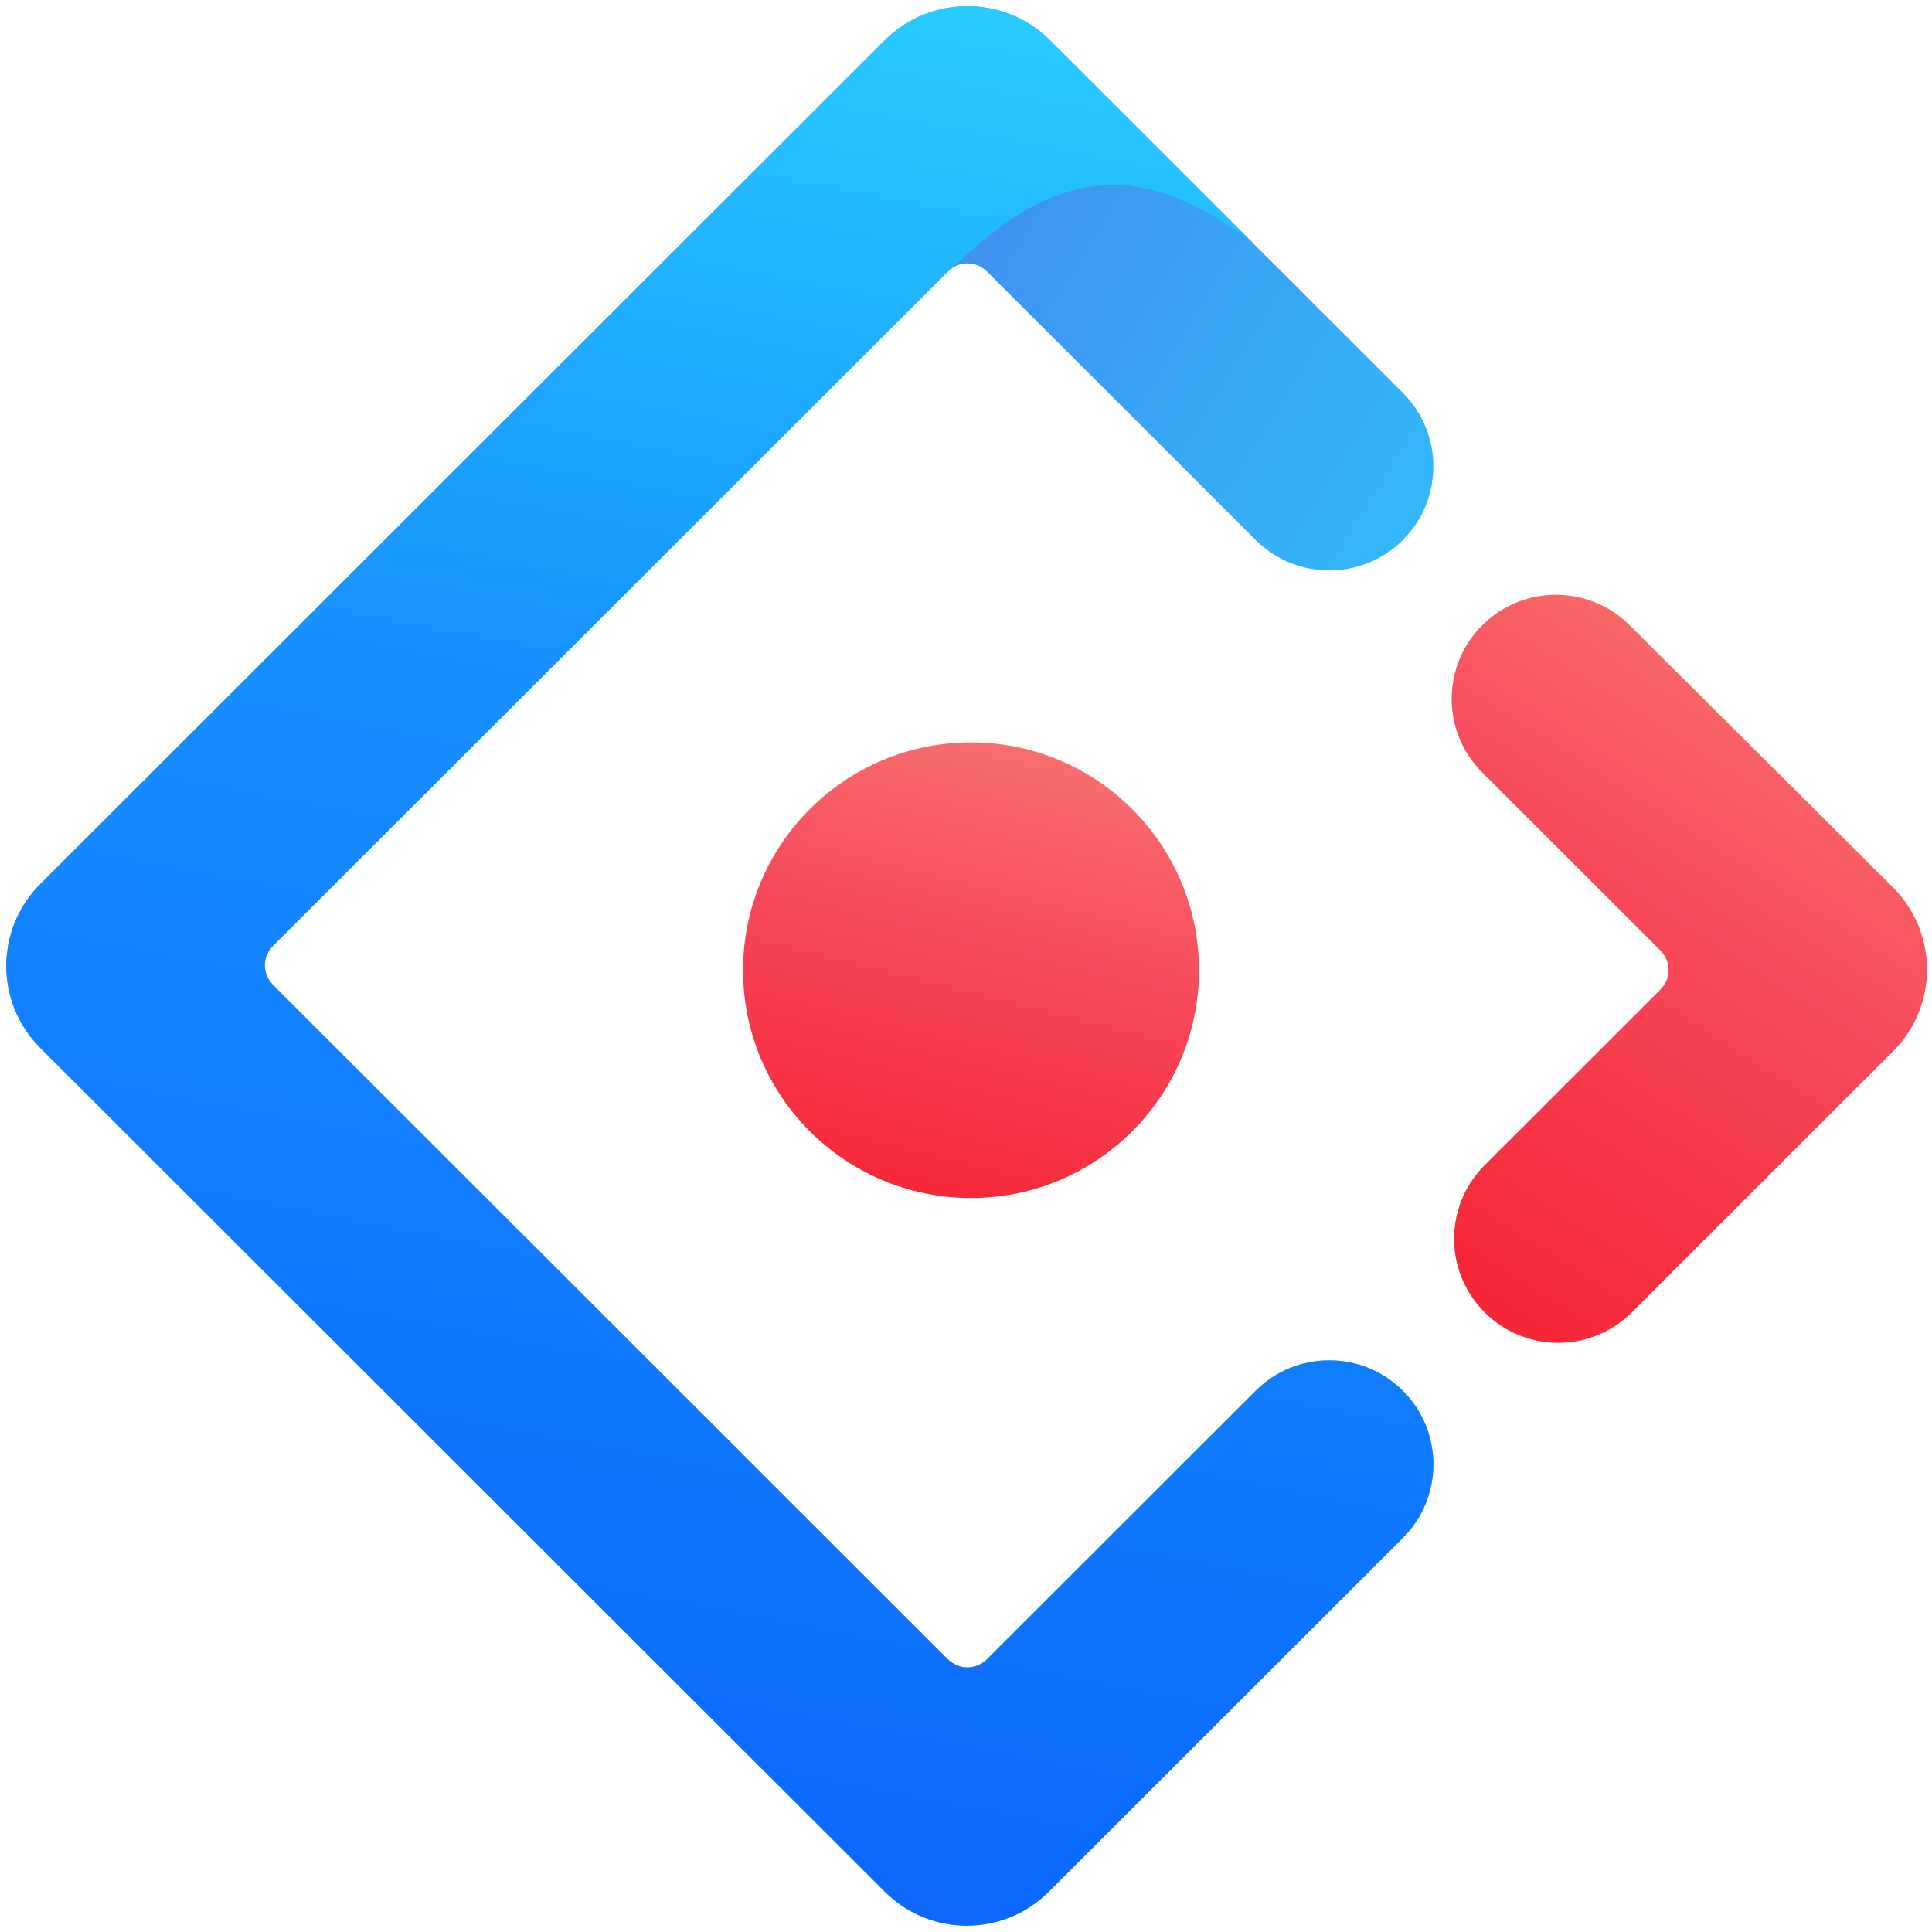
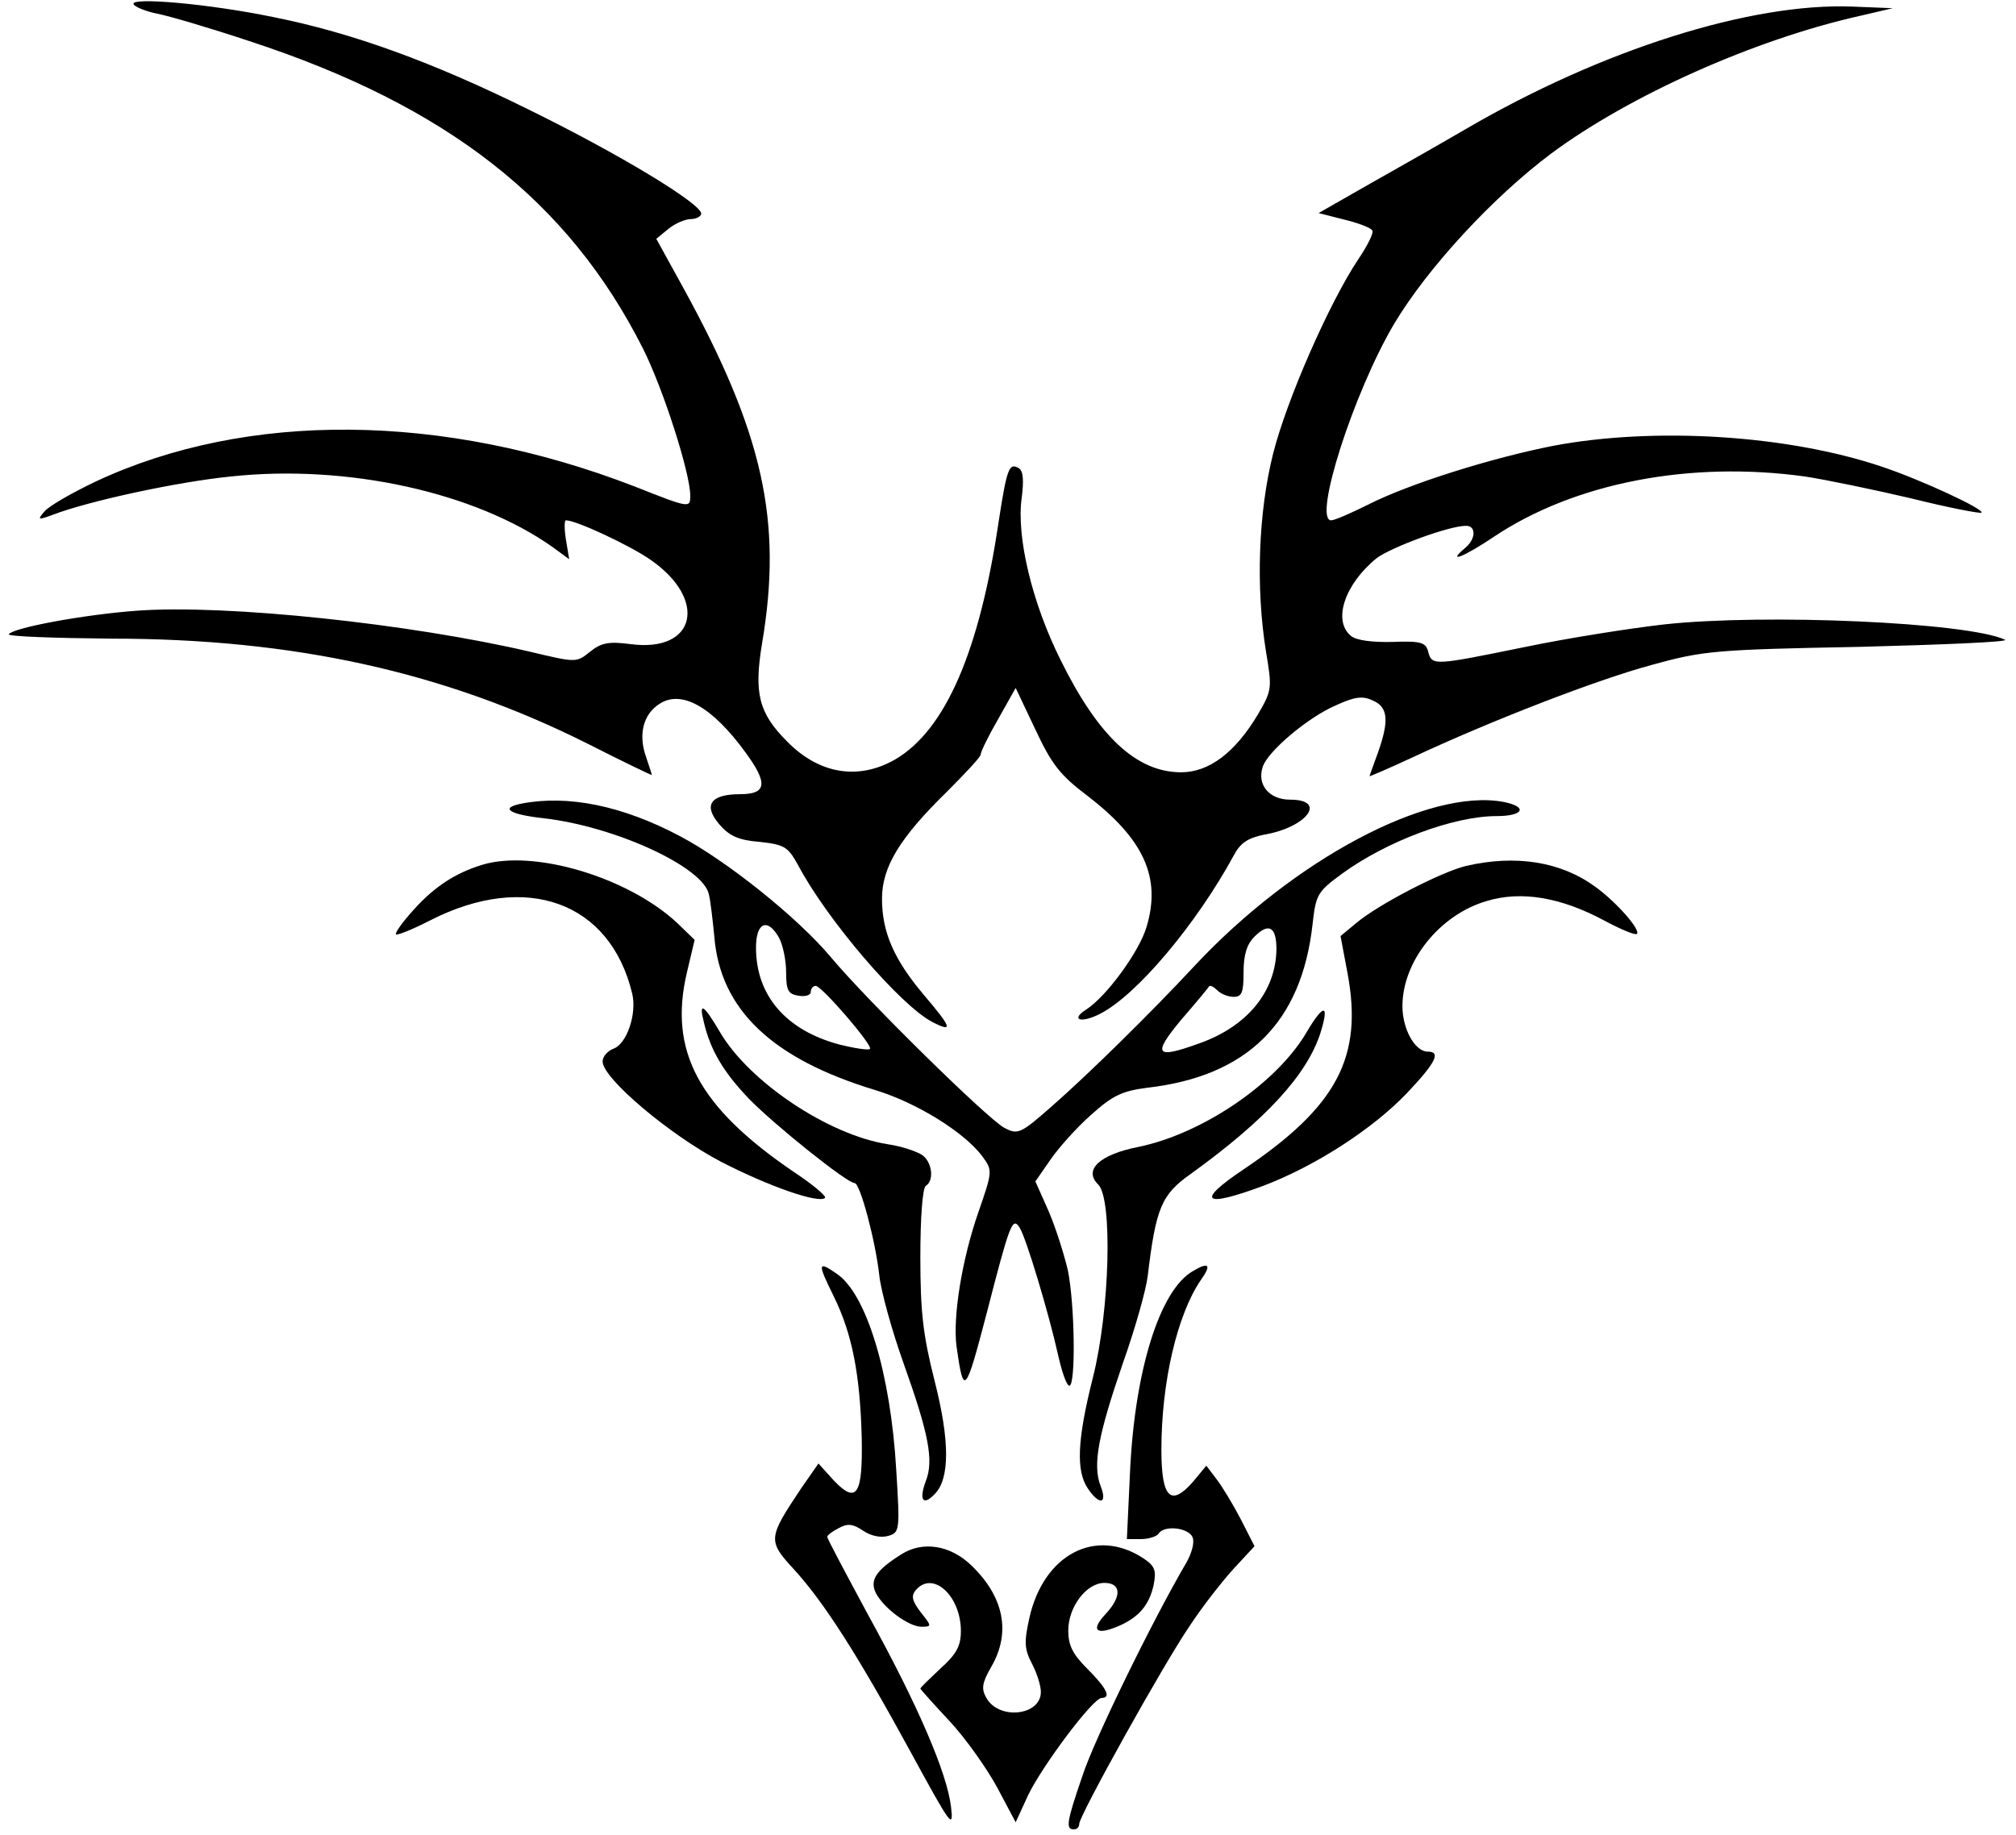
- <svg xmlns="http://www.w3.org/2000/svg" width="200" height="200" version="1.1" viewBox="0 0 200 200">
-   <defs>
-     <linearGradient id="linearGradient-1" x1="62.102%" x2="108.197%" y1="0%" y2="37.864%">
-       <stop offset="0%" stop-color="#4285EB" />
-       <stop offset="100%" stop-color="#2EC7FF" />
-     </linearGradient>
-     <linearGradient id="linearGradient-2" x1="69.644%" x2="54.043%" y1="0%" y2="108.457%">
-       <stop offset="0%" stop-color="#29CDFF" />
-       <stop offset="37.86%" stop-color="#148EFF" />
-       <stop offset="100%" stop-color="#0A60FF" />
-     </linearGradient>
-     <linearGradient id="linearGradient-3" x1="69.691%" x2="16.723%" y1="-12.974%" y2="117.391%">
-       <stop offset="0%" stop-color="#FA816E" />
-       <stop offset="41.473%" stop-color="#F74A5C" />
-       <stop offset="100%" stop-color="#F51D2C" />
-     </linearGradient>
-     <linearGradient id="linearGradient-4" x1="68.128%" x2="30.44%" y1="-35.691%" y2="114.943%">
-       <stop offset="0%" stop-color="#FA8E7D" />
-       <stop offset="51.264%" stop-color="#F74A5C" />
-       <stop offset="100%" stop-color="#F51D2C" />
-     </linearGradient>
-   </defs>
-   <g id="Page-1" fill="none" fill-rule="evenodd" stroke="none" stroke-width="1">
-     <g id="logo" transform="translate(-20, -20)">
-       <g id="Group-28-Copy-5" transform="translate(20, 20)">
-         <g id="Group-27-Copy-3">
-           <g id="Group-25" fill-rule="nonzero">
-             <g id="2">
-               <path id="Shape" fill="url(#linearGradient-1)" d="M91.588,4.177 L4.18,91.513 C-0.519,96.208 -0.519,103.792 4.18,108.487 L91.588,195.823 C96.287,200.519 103.877,200.519 108.577,195.823 L145.225,159.205 C149.434,155 149.434,148.182 145.225,143.977 C141.017,139.772 134.194,139.772 129.985,143.977 L102.202,171.737 C101.032,172.906 99.257,172.906 98.088,171.737 L28.286,101.993 C27.116,100.824 27.116,99.051 28.286,97.882 L98.088,28.138 C99.257,26.969 101.032,26.969 102.202,28.138 L129.985,55.898 C134.194,60.103 141.017,60.103 145.225,55.898 C149.434,51.693 149.434,44.876 145.225,40.671 L108.581,4.056 C103.862,-0.538 96.269,-0.501 91.588,4.177 Z" />
-               <path id="Shape" fill="url(#linearGradient-2)" d="M91.588,4.177 L4.18,91.513 C-0.519,96.208 -0.519,103.792 4.18,108.487 L91.588,195.823 C96.287,200.519 103.877,200.519 108.577,195.823 L145.225,159.205 C149.434,155 149.434,148.182 145.225,143.977 C141.017,139.772 134.194,139.772 129.985,143.977 L102.202,171.737 C101.032,172.906 99.257,172.906 98.088,171.737 L28.286,101.993 C27.116,100.824 27.116,99.051 28.286,97.882 L98.088,28.138 C101,25.627 105.752,20.542 112.73,19.352 C117.916,18.469 123.585,20.414 129.739,25.189 C125.625,21.078 118.572,14.034 108.581,4.056 C103.862,-0.538 96.269,-0.501 91.588,4.177 Z" />
-             </g>
-             <path id="Shape" fill="url(#linearGradient-3)" d="M153.686,135.855 C157.894,140.06 164.717,140.06 168.926,135.855 L195.96,108.843 C200.659,104.147 200.659,96.564 195.961,91.869 L168.691,64.718 C164.472,60.518 157.647,60.524 153.436,64.732 C149.227,68.937 149.227,75.754 153.436,79.959 L171.854,98.362 C173.024,99.531 173.024,101.305 171.854,102.473 L153.686,120.627 C149.477,124.832 149.477,131.65 153.686,135.855 Z" />
-           </g>
-           <ellipse id="Combined-Shape" cx="100.519" cy="100.437" fill="url(#linearGradient-4)" rx="23.6" ry="23.581" />
-         </g>
-       </g>
-     </g>
+ <svg xmlns="http://www.w3.org/2000/svg" width="460" height="418.75" version="1.0" viewBox="0 0 368 335">
+   <g transform="translate(0 335) scale(.1 -.1)">
+     <path d="m244 3342c3-5 23-13 43-17 21-4 96-26 168-50 361-118 583-292 719-562 37-74 86-227 86-268 0-23-1-23-102 17-349 135-707 138-983 9-44-21-86-45-94-55-13-15-12-16 15-6 65 25 226 60 325 70 213 23 447-29 588-129l30-22-6 36c-3 19-3 35 0 35 19 0 115-45 153-71 107-73 85-171-35-155-39 5-53 3-74-14-25-20-25-20-109 0-218 51-554 87-718 75-96-7-226-31-234-43-2-4 82-7 187-8 334 0 609-61 870-192 65-33 117-58 117-57s-5 16-11 34c-14 40-5 77 25 96 40 26 96-5 157-89 41-56 39-76-10-76-54 0-68-20-38-55 18-21 35-29 73-32 46-5 52-9 70-41 53-101 188-258 246-288 39-20 35-10-16 50-54 64-76 114-76 175 0 58 32 111 119 196 33 33 61 63 61 67 0 5 14 34 32 65l32 57 36-76c30-64 45-83 95-121 103-79 135-149 108-239-13-45-73-127-110-151-30-19-10-26 25-8 67 34 176 164 244 289 12 23 26 32 55 38 78 13 117 64 48 64-38 0-61 27-50 60 9 28 82 90 133 112 35 16 49 18 68 9 28-12 30-37 9-96-8-22-15-41-15-42s35 14 78 34c143 67 337 142 437 169 94 26 116 28 380 33 154 4 273 9 265 13-69 32-439 48-622 28-62-7-176-25-253-41-167-34-171-35-178-9-4 17-13 20-65 18-37-1-67 3-76 11-34 28-11 95 47 142 27 20 132 59 163 59 19 0 18-24-1-40-36-30-3-17 52 20 148 99 359 139 568 110 39-6 126-24 194-40 68-17 126-28 128-26 6 6-110 60-182 84-172 58-415 73-600 38-112-22-262-69-337-107-32-16-62-29-68-29-34 0 41 234 115 359 61 102 180 231 287 311 143 106 371 208 563 251l60 14-74 3c-185 7-456-78-706-224-55-32-138-79-184-105l-84-48 47-12c25-6 49-15 51-20 3-4-9-28-26-53-52-78-130-255-155-354-27-107-32-245-13-362 11-66 11-70-14-113-42-71-90-107-141-107-81 0-151 65-220 205-52 104-81 225-71 296 4 31 3 49-5 54-18 11-22 0-37-97-35-237-97-380-188-434-67-39-139-28-198 32-52 52-61 88-46 179 38 224 2 384-144 650l-49 89 22 18c12 10 31 18 41 18s19 5 19 10c0 18-148 108-315 190-174 86-321 140-467 169-116 24-263 37-254 23z" />
+     <path d="m953 1883c-42-8-24-20 40-27 130-15 291-89 301-139 3-12 7-47 10-78 11-132 105-222 293-279 76-23 163-77 196-121 19-26 19-27-7-102-30-86-47-191-40-245 13-92 16-89 55 60 42 163 47 177 60 157 12-18 54-159 70-231 7-32 16-58 21-58 12 0 10 150-3 212-7 29-22 77-35 107l-24 54 27 39c15 22 48 59 74 82 40 36 57 44 103 50 183 21 282 119 302 299 6 54 9 59 54 92 81 59 203 105 282 105 49 0 58 17 12 26-137 25-382-105-564-300-78-84-193-197-258-254-60-53-64-54-89-41-31 17-249 231-316 311-60 72-191 177-277 222-104 55-203 75-287 59zm469-245c7-13 13-41 13-63 0-34 4-40 23-43 12-2 22 1 22 7s4 11 9 11c11 0 105-109 99-115-2-3-28 1-56 8-97 26-152 89-152 177 0 46 21 55 42 18zm908-21c-1-77-53-141-141-172-80-29-86-21-33 43 27 31 50 59 51 61 2 3 9-1 15-7 7-7 20-12 30-12 15 0 18 8 18 45 0 32 6 51 20 65 26 26 40 18 40-23z" />
+     <path d="m880 1771c-49-15-87-40-124-81-21-23-36-44-33-46 2-2 30 9 63 26 175 89 328 33 368-134 9-37-10-93-35-101-10-4-19-14-19-23 0-31 124-135 216-183 87-45 179-77 190-66 3 3-23 25-58 48-173 118-228 220-194 364l14 59-32 31c-89 83-261 135-356 106z" />
+     <path d="m2676 1769c-45-11-158-69-200-104l-29-24 13-69c28-152-19-242-190-357-88-59-74-71 36-30 95 36 200 104 262 169 53 56 63 76 38 76-23 0-46 41-46 83 0 82 68 167 154 192 63 19 135 7 215-36 30-16 56-27 59-24 7 7-36 57-76 86-63 46-145 59-236 38z" />
+     <path d="m1285 1483c12-51 36-91 83-140 46-47 178-153 192-153 10 0 38-105 45-168 3-29 23-101 44-160 46-129 56-178 41-216-13-35-5-46 16-24 28 28 28 97 0 207-21 83-26 125-26 226 0 72 4 126 10 130 15 9 12 41-5 55-9 7-38 17-65 21-108 17-253 114-306 205-30 51-39 56-29 17z" />
+     <path d="m2386 1467c-54-94-191-187-308-211-71-14-101-42-73-69 26-27 21-229-10-352-29-115-31-171-9-203 21-31 36-28 23 5-15 39-4 94 41 225 22 62 42 133 45 158 15 125 25 149 79 187 137 99 211 180 236 256 17 54 7 56-24 4z" />
+     <path d="m1522 983c34-69 48-144 51-258 2-104-9-122-51-78l-28 31-32-46c-60-90-61-95-13-147 55-60 117-157 214-335 73-134 78-141 73-99-7 61-60 185-151 350-41 76-75 140-75 143s9 10 21 16c16 9 26 8 45-5 15-10 33-13 46-9 20 6 21 10 14 120-10 175-54 321-108 358-36 25-36 20-6-41z" />
+     <path d="m2177 1029c-60-35-105-180-114-361l-6-128h26c14 0 29 5 32 10 10 16 55 11 62-7 4-9-2-30-12-47-62-106-168-323-189-388-29-84-31-98-16-98 6 0 10 4 10 10 0 15 154 292 202 362 23 35 59 81 80 104l38 41-25 49c-14 27-34 60-44 73l-19 25-24-29c-41-47-58-30-58 58 0 124 29 247 72 310 20 28 15 34-15 16z" />
+     <path d="m1645 512c-46-29-58-47-46-71 15-28 60-61 83-61 19 0 19 1-1 26-16 21-18 30-10 40 31 38 83-9 83-74 0-27-8-42-37-68-20-19-37-35-37-37 0-1 24-28 53-59s68-86 87-121l34-64 23 50c25 52 118 177 134 177 18 0 9 18-26 53-27 27-35 43-35 70 0 43 33 87 66 87 31 0 32-25 2-57-27-29-18-39 21-23s59 39 67 77c5 26 2 34-19 48-87 57-182 7-208-109-10-45-9-57 5-84 9-17 16-40 16-51 0-44-78-52-100-10-9 16-7 27 9 55 37 63 24 129-37 187-38 36-88 44-127 19z" />
  </g>
</svg>
